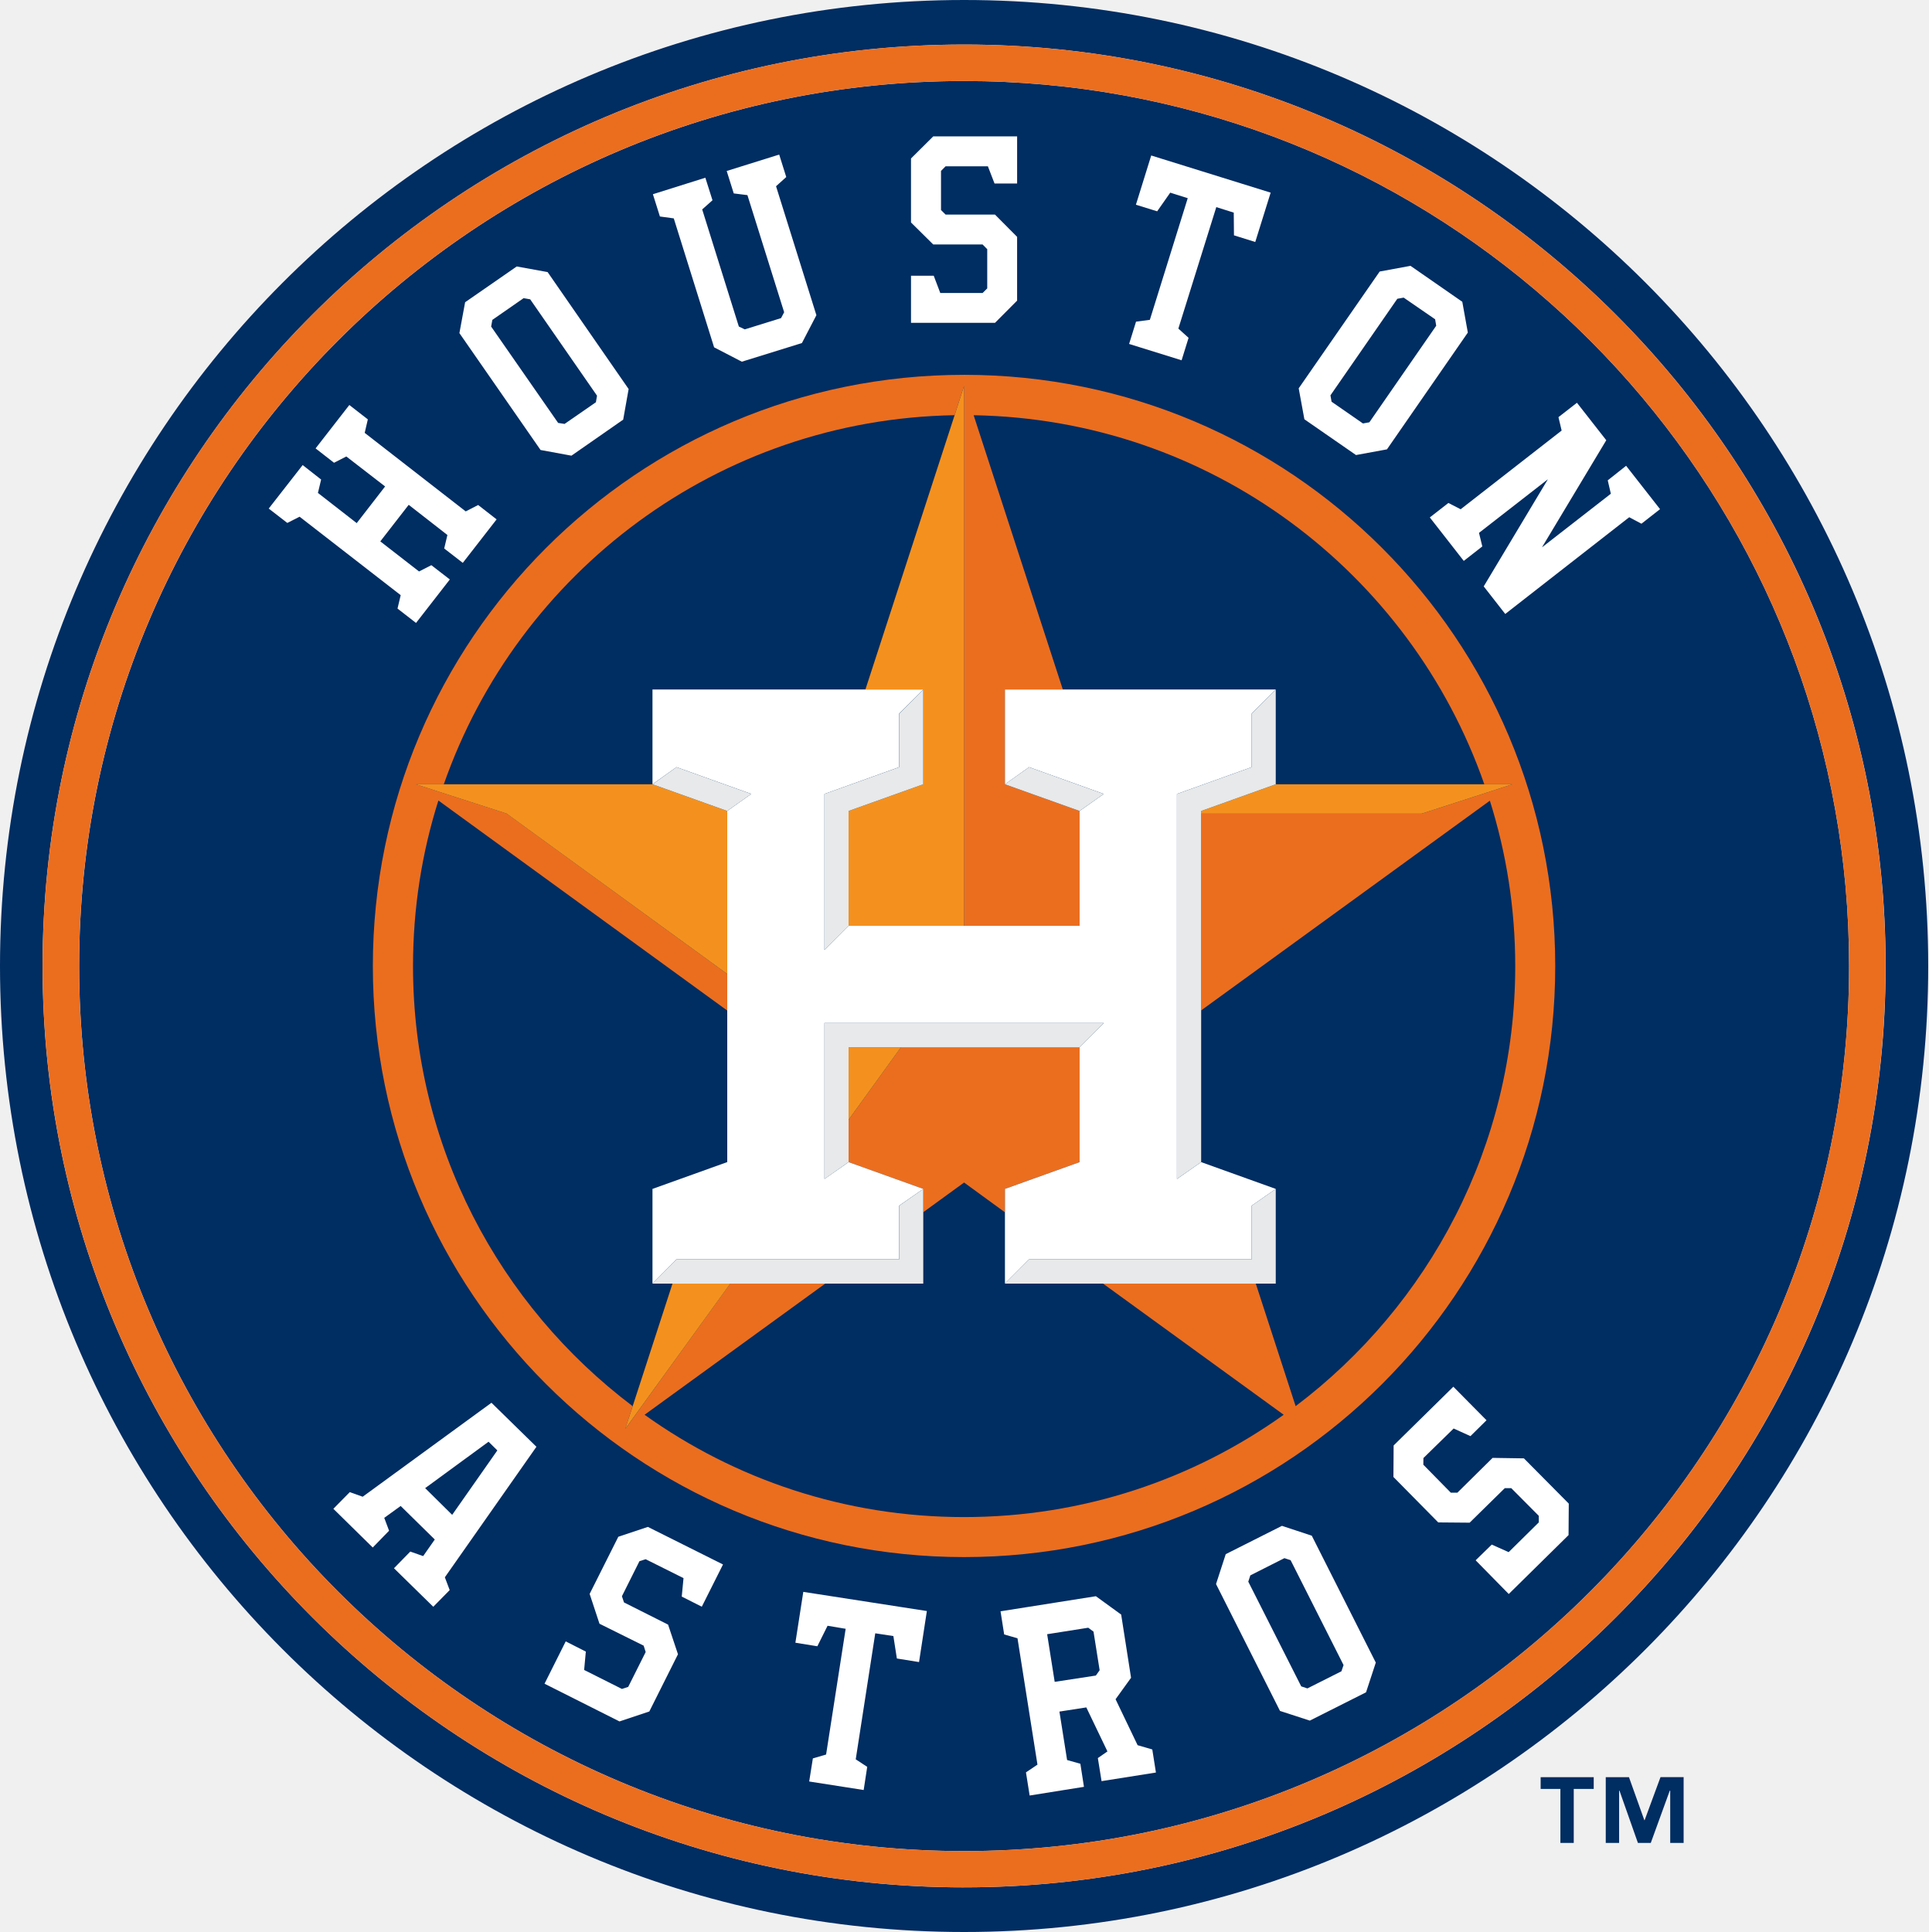
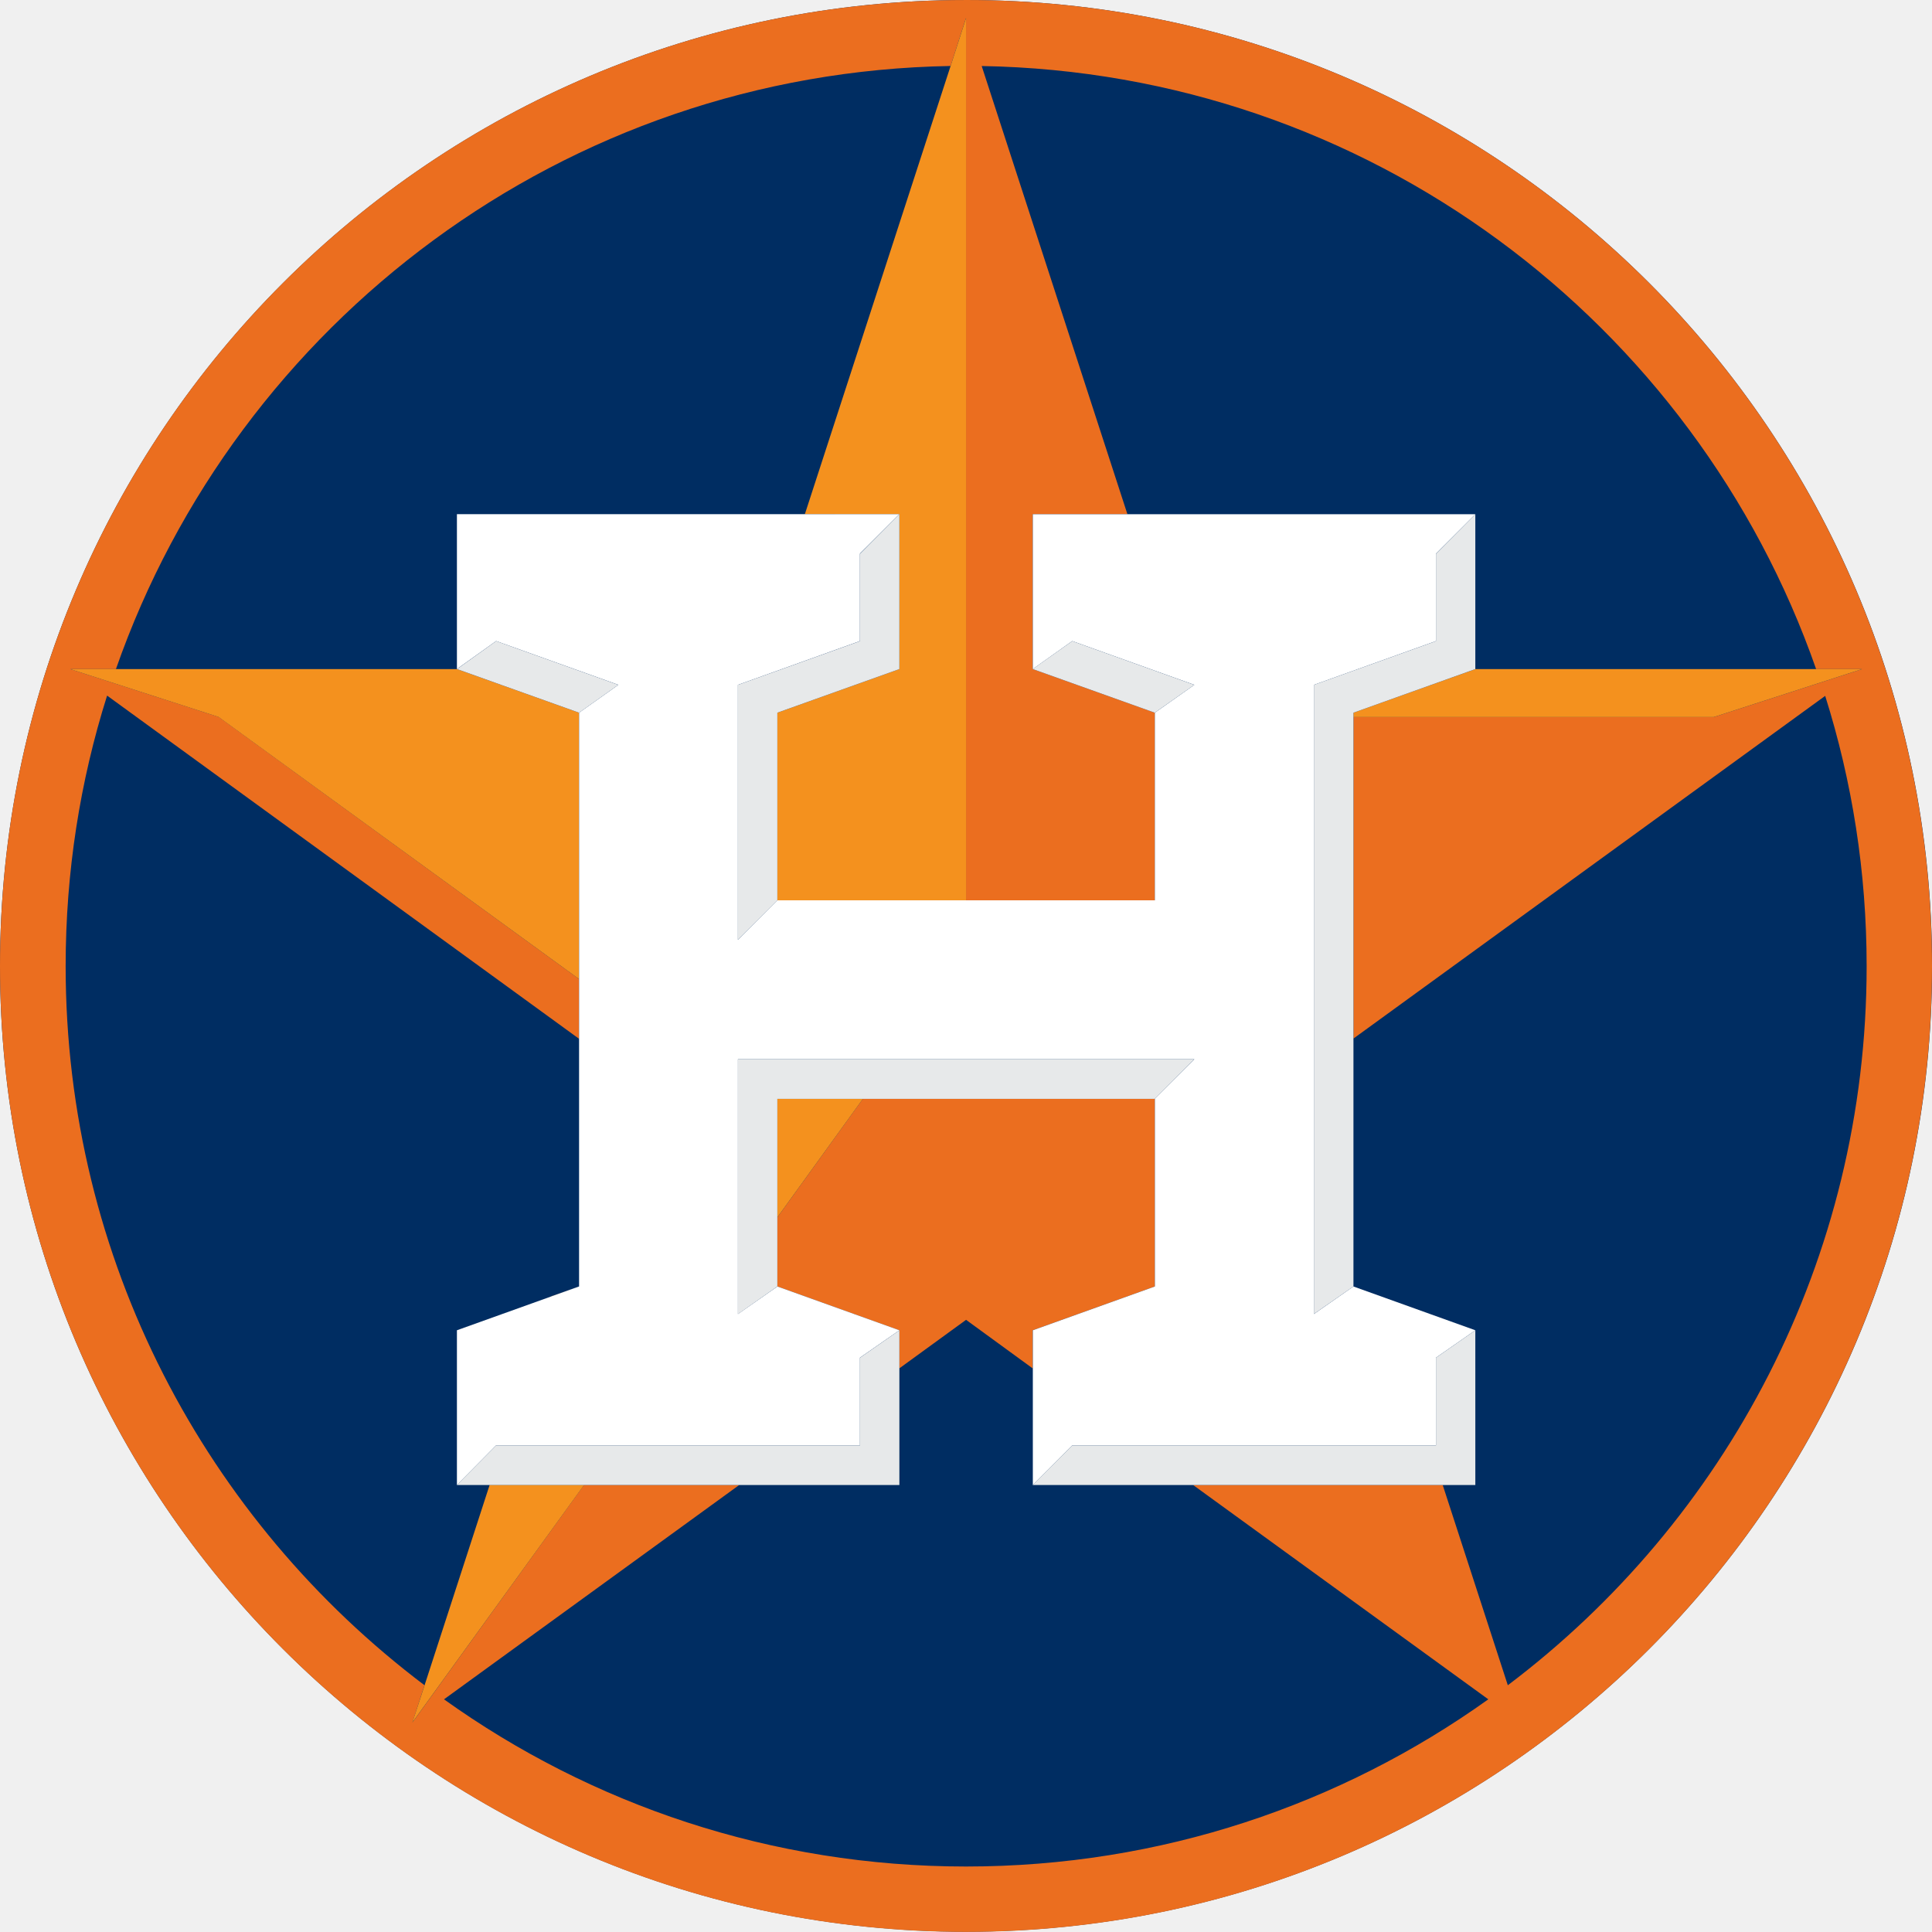
- <svg xmlns="http://www.w3.org/2000/svg" xmlns:xlink="http://www.w3.org/1999/xlink" viewBox="0 0 233.108 233.575">
-   <defs>
-     <path id="a" d="M0 0h233.108v233.575H0z" />
+ <svg xmlns="http://www.w3.org/2000/svg" xmlns:xlink="http://www.w3.org/1999/xlink" viewBox="0 0 142.942 142.934" version="1.1" id="svg13" width="142.942" height="142.934">
+   <defs id="defs1">
+     <path id="a" d="M 0,0 H 233.108 V 233.575 H 0 Z" />
  </defs>
  <clipPath id="b">
-     <use xlink:href="#a" overflow="visible" />
+     <use xlink:href="#a" overflow="visible" id="use1" />
  </clipPath>
-   <path d="M223.538 116.788c0-6.47-.573-12.8-1.684-18.946 1.11 6.146 1.684 12.487 1.684 18.957v-.012z" clip-path="url(#b)" fill="#FFF" />
-   <path d="M116.55 9.795C57.466 9.795 9.57 57.697 9.57 116.8c0 59.08 47.896 106.99 106.98 106.99 59.082 0 106.99-47.91 106.99-106.99 0-6.47-.574-12.812-1.685-18.958-8.938-50.048-52.682-88.047-105.304-88.047" clip-path="url(#b)" fill="#002D62" />
-   <path d="M116.55 0C52.183 0 0 52.29 0 116.8c0 64.475 52.182 116.775 116.55 116.775 64.376 0 116.558-52.3 116.558-116.776C233.108 52.29 180.926 0 116.55 0m0 228.18c-61.515 0-111.406-49.865-111.406-111.38C5.144 55.26 55.036 5.385 116.55 5.385c61.522 0 111.41 49.875 111.41 111.413 0 61.515-49.888 111.38-111.41 111.38" clip-path="url(#b)" fill="#002D62" />
-   <path d="M116.55 5.386c-61.525 0-111.4 49.875-111.4 111.402s49.875 111.39 111.4 111.39c61.522 0 111.398-49.863 111.398-111.39S178.072 5.386 116.55 5.386M223.54 116.788v.01c0 59.08-47.907 106.993-106.988 106.993-59.086 0-106.987-47.91-106.987-107.002S57.465 9.795 116.55 9.795c52.624 0 96.368 38 105.305 88.047 1.11 6.147 1.683 12.477 1.683 18.946" clip-path="url(#b)" fill="#EB6E1F" />
-   <path d="M154.98 184.472l-6.797 3.422-1.174 3.615 7.734 15.34 3.604 1.17 6.797-3.422 1.18-3.593-7.74-15.342-3.605-1.19zm7.188 17.584l-4.114 2.07-.746-.246-6.4-12.66.247-.76 4.12-2.082.75.246 6.4 12.68-.257.752zM96.157 198.602l2.655.428 1.234-2.478 2.188.365-2.365 15.202-1.6.47-.444 2.79 6.587 1.03.428-2.8-1.388-.91 2.36-15.236 2.19.333.423 2.714 2.68.43.946-6.17-14.938-2.316M74.75 185.792l-3.467 6.908 1.19 3.606 5.34 2.65.245.772-2.113 4.216-.757.246-4.57-2.295.204-2.22-2.43-1.235-2.563 5.118 9.064 4.56 3.604-1.202 3.465-6.92-1.196-3.583-5.33-2.682-.25-.75 2.12-4.238.75-.236 4.576 2.285-.214 2.232 2.424 1.224 2.564-5.107-9.08-4.54M180.444 176.255l-4.254 4.205h-.8l-3.32-3.38.01-.804 3.654-3.573 2.032.923 1.943-1.92-4.01-4.055-7.22 7.103-.025 3.808 5.417 5.494 3.798.033 4.248-4.174h.783l3.328 3.347v.794l-3.643 3.594-2.043-.912-1.948 1.9 4.002 4.075 7.23-7.122.027-3.808-5.423-5.47M137.53 210.993l-2.666-5.558 1.872-2.596-1.195-7.64-3.057-2.22-11.527 1.824.44 2.8 1.61.46 2.414 15.278-1.39.934.445 2.8 6.566-1.05-.434-2.79-1.604-.45-.927-5.858 3.25-.504 2.554 5.32-1.16.805.45 2.788 6.572-1.04-.44-2.79-1.772-.515zm-5.048-8.422l-4.978.762-.912-5.76 4.968-.784.638.472.74 4.667-.456.644zM59.413 169.592l-15.567 11.36-1.56-.557-1.986 2.017 4.763 4.678 1.974-2.028-.584-1.556 1.984-1.437 4.125 4.054-1.405 2.006-1.556-.547-1.973 2.017 4.752 4.656 1.984-2.017-.584-1.546 11.07-15.78-5.437-5.322zm-8.014 10.32l7.664-5.61 1.062 1.05-5.46 7.79-3.267-3.23zM48.057 73.575l2.237 1.738 4.087-5.257-2.235-1.727-1.487.76-4.683-3.637 3.433-4.42 4.678 3.648-.386 1.632 2.247 1.738 4.088-5.258-2.23-1.738-1.503.774-12.214-9.495.38-1.63-2.237-1.74-4.08 5.247 2.23 1.738 1.487-.76 4.688 3.624-3.433 4.432-4.688-3.65.386-1.618-2.232-1.75-4.103 5.258 2.247 1.738 1.486-.752 12.22 9.484M163.932 55.014l3.74-.687 9.778-14.118-.67-3.724-6.26-4.345-3.728.688-9.79 14.12.688 3.743 6.242 4.324zm4.994-18.892l.767-.14 3.803 2.618.13.783-8.08 11.672-.777.14-3.793-2.63-.134-.77 8.083-11.673zM69.084 55.09l6.255-4.356.658-3.7-9.795-14.14-3.733-.678-6.24 4.324-.69 3.733 9.81 14.13 3.734.687zM59.52 38.675l3.782-2.628.793.14 8.08 11.65-.135.794-3.787 2.62-.778-.12-8.1-11.65.145-.805zM81.454 26.402l4.876 15.59 3.352 1.737 7.264-2.255 1.75-3.368-4.878-15.59 1.234-1.114-.853-2.714-6.347 1.984.853 2.713 1.653.205 4.44 14.16-.376.71-4.382 1.36-.72-.342-4.43-14.16 1.245-1.106-.864-2.725-6.34 1.994.847 2.693M137.337 38.89l-.836 2.693 6.346 1.974.843-2.714-1.235-1.116 4.586-14.687 2.11.665.026 2.747 2.574.804 1.862-5.965-14.44-4.493-1.85 5.954 2.57.794 1.58-2.253 2.115.667-4.58 14.708M122.96 36.347v-7.713l-2.675-2.692h-5.97l-.554-.55v-4.73l.554-.557h5.113l.804 2.082h2.73V16.49H112.82l-2.687 2.67v7.736l2.688 2.66h5.965l.563.57v4.742l-.563.557h-5.113l-.793-2.092h-2.746v5.697h10.155M196.584 56.313l-2.22 1.76.374 1.62-8.325 6.48 7.773-12.95-3.545-4.528-2.236 1.738.386 1.62-12.21 9.516-1.48-.762-2.247 1.75 4.104 5.256 2.242-1.75-.4-1.64 8.327-6.48-7.757 12.95 2.602 3.335 14.988-11.695 1.48.783 2.247-1.76" clip-path="url(#b)" fill="#FFF" />
-   <path d="M154.228 94.817h25.222c-8.958-25.652-33.155-44.125-61.735-44.618l10.766 33.16h25.748v11.457zM78.88 155.184v-11.447l9.038-3.24-2.097.73 2.098-.73v-18.345l-34.92-25.384c-1.99 6.34-3.068 13.035-3.068 20.03 0 21.746 10.428 41.035 26.558 53.2l4.8-14.814h-2.41zM78.88 83.36h25.742l10.782-33.16c-28.586.48-52.783 18.965-61.752 44.617H78.88V83.36zM121.48 146.558l-4.93-3.593-4.934 3.593v8.626H99.76L77.93 171.04c10.878 7.79 24.213 12.37 38.62 12.37 14.41 0 27.738-4.59 38.632-12.37l-21.836-15.856H121.48v-8.626zM180.11 96.8l-34.898 25.374v18.324l9.017 3.24v11.447h-2.415L156.632 170c16.12-12.166 26.552-31.465 26.552-53.2 0-6.986-1.084-13.69-3.073-20" clip-path="url(#b)" fill="#002D62" />
-   <path d="M116.55 188.238c-39.467 0-71.475-31.97-71.475-71.44 0-39.48 32.008-71.482 71.476-71.482 39.476 0 71.473 32.002 71.473 71.483 0 39.467-31.997 71.438-71.472 71.438" clip-path="url(#b)" fill="#002D62" />
-   <path d="M116.546 45.316c-39.475 0-71.472 32.002-71.472 71.483 0 39.467 31.997 71.45 71.472 71.45 39.485 0 71.47-31.983 71.47-71.45 0-39.48-31.985-71.484-71.47-71.484M156.632 170l-4.817-14.815h-18.468l21.842 15.857c-10.9 7.788-24.23 12.37-38.643 12.37-14.398 0-27.738-4.582-38.622-12.37l21.843-15.857H88.282l-12.697 17.573.896-2.758c-16.124-12.166-26.55-31.454-26.55-53.2 0-6.986 1.07-13.7 3.067-20.02l34.92 25.393v-4.42L61.253 98.357l-10.986-3.54h3.385c8.97-25.653 33.166-44.137 61.752-44.62l1.143-3.55v65.29h13.973V98.046l-9.038-3.23V83.36h7.006L117.706 50.2c28.59.492 52.783 18.966 61.736 44.617h3.406l-10.975 3.55h-26.66v23.786l34.9-25.352c1.99 6.31 3.067 13.015 3.067 20 0 21.734-10.43 41.034-26.548 53.2" clip-path="url(#b)" fill="#EB6E1F" />
-   <path clip-path="url(#b)" fill="#EB6E1F" d="M130.52 140.497v-13.893h-21.597l-6.335 8.776v5.117l9.022 3.24v2.82l4.94-3.592 4.93 3.593v-2.82" />
-   <path clip-path="url(#b)" fill="#F4911E" d="M145.21 98.045v.322h26.662l10.974-3.55h-28.611M111.616 83.36v11.457l-9.028 3.228v13.883h13.963V46.646l-1.146 3.552-10.783 33.16M102.588 135.38l6.33-8.765h-6.33M85.82 141.238l2.098-.74-2.098.73M76.487 170l-.906 2.757 12.708-17.573h-6.99M78.88 94.817H50.26l10.98 3.54 26.676 19.397v-19.71" />
-   <path clip-path="url(#b)" fill="#FFF" d="M78.88 143.737v11.447l2.9-2.93H108.7v-6.49l2.918-2.027-9.028-3.24-2.918 2.038v-18.85h33.768l-2.92 2.92v13.892l-9.03 3.24V155.184l2.916-2.93h26.912v-6.49l2.912-2.027-9.022-3.24-2.923 2.038v-46.55l9.033-3.24v-6.47l2.912-2.916H121.488v11.457l2.916-2.07 9.034 3.238-2.92 2.06v13.883h-27.93l-2.918 2.918v-18.86l9.028-3.24v-6.47l2.918-2.917H78.88v11.457l2.9-2.07 9.044 3.238-2.906 2.06v42.452" />
-   <path clip-path="url(#b)" fill="#E7E9EA" d="M154.228 94.817V83.36l-2.912 2.927v6.46l-9.033 3.238v46.55l2.928-2.038V98.045M154.228 143.737l-2.912 2.028v6.49h-26.912l-2.923 2.93h32.748M102.588 126.615h27.93l2.92-2.93H99.67v18.86l2.918-2.048v-5.117M111.616 146.558v-2.82l-2.912 2.027v6.49H81.78l-2.906 2.93h32.742M90.824 95.985l-9.043-3.24-2.896 2.072 9.034 3.228M124.404 92.746l-2.923 2.07 9.034 3.23 2.924-2.06M111.616 94.817V83.36l-2.912 2.927v6.46l-9.034 3.238v18.86l2.918-2.906V98.044" />
-   <path d="M192.67 216.28h-2.416v6.524h-1.614v-6.523h-2.387v-1.426h6.416v1.427zm10.866 6.525h-1.62v-6.32h-.053l-2.296 6.32h-1.556l-2.23-6.32h-.043v6.32h-1.615v-7.95h2.806l1.86 5.204h.033l1.92-5.205h2.796v7.95z" clip-path="url(#b)" fill="#002D62" />
+   <path d="m 223.538,116.788 c 0,-6.47 -0.573,-12.8 -1.684,-18.946 1.11,6.146 1.684,12.487 1.684,18.957 v -0.012 z" clip-path="url(#b)" fill="#ffffff" id="path1" transform="translate(-45.074,-45.315)" />
+   <path d="M 154.228,94.817 H 179.45 C 170.492,69.165 146.295,50.692 117.715,50.199 l 10.766,33.16 h 25.748 V 94.816 Z M 78.88,155.184 v -11.447 l 9.038,-3.24 -2.097,0.73 2.098,-0.73 V 122.152 L 52.999,96.768 c -1.99,6.34 -3.068,13.035 -3.068,20.03 0,21.746 10.428,41.035 26.558,53.2 l 4.8,-14.814 h -2.41 z m 0,-71.824 h 25.742 L 115.404,50.2 C 86.818,50.68 62.621,69.165 53.652,94.817 H 78.88 Z m 42.6,63.198 -4.93,-3.593 -4.934,3.593 v 8.626 H 99.76 L 77.93,171.04 c 10.878,7.79 24.213,12.37 38.62,12.37 14.41,0 27.738,-4.59 38.632,-12.37 L 133.346,155.184 H 121.48 Z M 180.11,96.8 145.212,122.174 v 18.324 l 9.017,3.24 v 11.447 h -2.415 L 156.632,170 c 16.12,-12.166 26.552,-31.465 26.552,-53.2 0,-6.986 -1.084,-13.69 -3.073,-20" clip-path="url(#b)" fill="#002d62" id="path6" transform="translate(-45.074,-45.315)" />
+   <path d="m 116.55,188.238 c -39.467,0 -71.475,-31.97 -71.475,-71.44 0,-39.48 32.008,-71.482 71.476,-71.482 39.476,0 71.473,32.002 71.473,71.483 0,39.467 -31.997,71.438 -71.472,71.438" clip-path="url(#b)" fill="#002d62" id="path7" transform="translate(-45.074,-45.315)" />
+   <path d="m 116.546,45.316 c -39.475,0 -71.472,32.002 -71.472,71.483 0,39.467 31.997,71.45 71.472,71.45 39.485,0 71.47,-31.983 71.47,-71.45 0,-39.48 -31.985,-71.484 -71.47,-71.484 M 156.632,170 151.815,155.185 h -18.468 l 21.842,15.857 c -10.9,7.788 -24.23,12.37 -38.643,12.37 -14.398,0 -27.738,-4.582 -38.622,-12.37 L 99.767,155.185 H 88.282 L 75.585,172.758 76.481,170 c -16.124,-12.166 -26.55,-31.454 -26.55,-53.2 0,-6.986 1.07,-13.7 3.067,-20.02 l 34.92,25.393 v -4.42 L 61.253,98.357 50.267,94.817 h 3.385 c 8.97,-25.653 33.166,-44.137 61.752,-44.62 l 1.143,-3.55 v 65.29 H 130.52 V 98.046 l -9.038,-3.23 V 83.36 h 7.006 L 117.706,50.2 c 28.59,0.492 52.783,18.966 61.736,44.617 h 3.406 l -10.975,3.55 h -26.66 v 23.786 l 34.9,-25.352 c 1.99,6.31 3.067,13.015 3.067,20 0,21.734 -10.43,41.034 -26.548,53.2" clip-path="url(#b)" fill="#eb6e1f" id="path8" transform="translate(-45.074,-45.315)" />
+   <path clip-path="url(#b)" fill="#eb6e1f" d="m 130.52,140.497 v -13.893 h -21.597 l -6.335,8.776 v 5.117 l 9.022,3.24 v 2.82 l 4.94,-3.592 4.93,3.593 v -2.82" id="path9" transform="translate(-45.074,-45.315)" />
+   <path clip-path="url(#b)" fill="#f4911e" d="m 145.21,98.045 v 0.322 h 26.662 l 10.974,-3.55 H 154.235 M 111.616,83.36 v 11.457 l -9.028,3.228 v 13.883 h 13.963 V 46.646 l -1.146,3.552 -10.783,33.16 m -2.034,52.022 6.33,-8.765 h -6.33 m -16.768,14.623 2.098,-0.74 -2.098,0.73 M 76.487,170 l -0.906,2.757 12.708,-17.573 h -6.99 M 78.88,94.817 H 50.26 l 10.98,3.54 26.676,19.397 v -19.71" id="path10" transform="translate(-45.074,-45.315)" />
+   <path clip-path="url(#b)" fill="#ffffff" d="m 78.88,143.737 v 11.447 l 2.9,-2.93 h 26.92 v -6.49 l 2.918,-2.027 -9.028,-3.24 -2.918,2.038 v -18.85 h 33.768 l -2.92,2.92 v 13.892 l -9.03,3.24 v 11.447 l 2.916,-2.93 h 26.912 v -6.49 l 2.912,-2.027 -9.022,-3.24 -2.923,2.038 v -46.55 l 9.033,-3.24 v -6.47 l 2.912,-2.916 h -32.742 v 11.457 l 2.916,-2.07 9.034,3.238 -2.92,2.06 v 13.883 h -27.93 l -2.918,2.918 v -18.86 l 9.028,-3.24 v -6.47 l 2.918,-2.917 H 78.88 v 11.457 l 2.9,-2.07 9.044,3.238 -2.906,2.06 v 42.452" id="path11" transform="translate(-45.074,-45.315)" />
+   <path clip-path="url(#b)" fill="#e7e9ea" d="M 154.228,94.817 V 83.36 l -2.912,2.927 v 6.46 l -9.033,3.238 v 46.55 l 2.928,-2.038 V 98.045 m 9.017,45.692 -2.912,2.028 v 6.49 h -26.912 l -2.923,2.93 h 32.748 m -51.641,-28.57 h 27.93 l 2.92,-2.93 H 99.67 v 18.86 l 2.918,-2.048 v -5.117 m 9.028,11.178 v -2.82 l -2.912,2.027 v 6.49 H 81.78 l -2.906,2.93 h 32.742 m -20.792,-59.2 -9.043,-3.24 -2.896,2.072 9.034,3.228 m 36.485,-5.299 -2.923,2.07 9.034,3.23 2.924,-2.06 M 111.616,94.817 V 83.36 l -2.912,2.927 v 6.46 l -9.034,3.238 v 18.86 l 2.918,-2.906 V 98.044" id="path12" transform="translate(-45.074,-45.315)" />
</svg>
